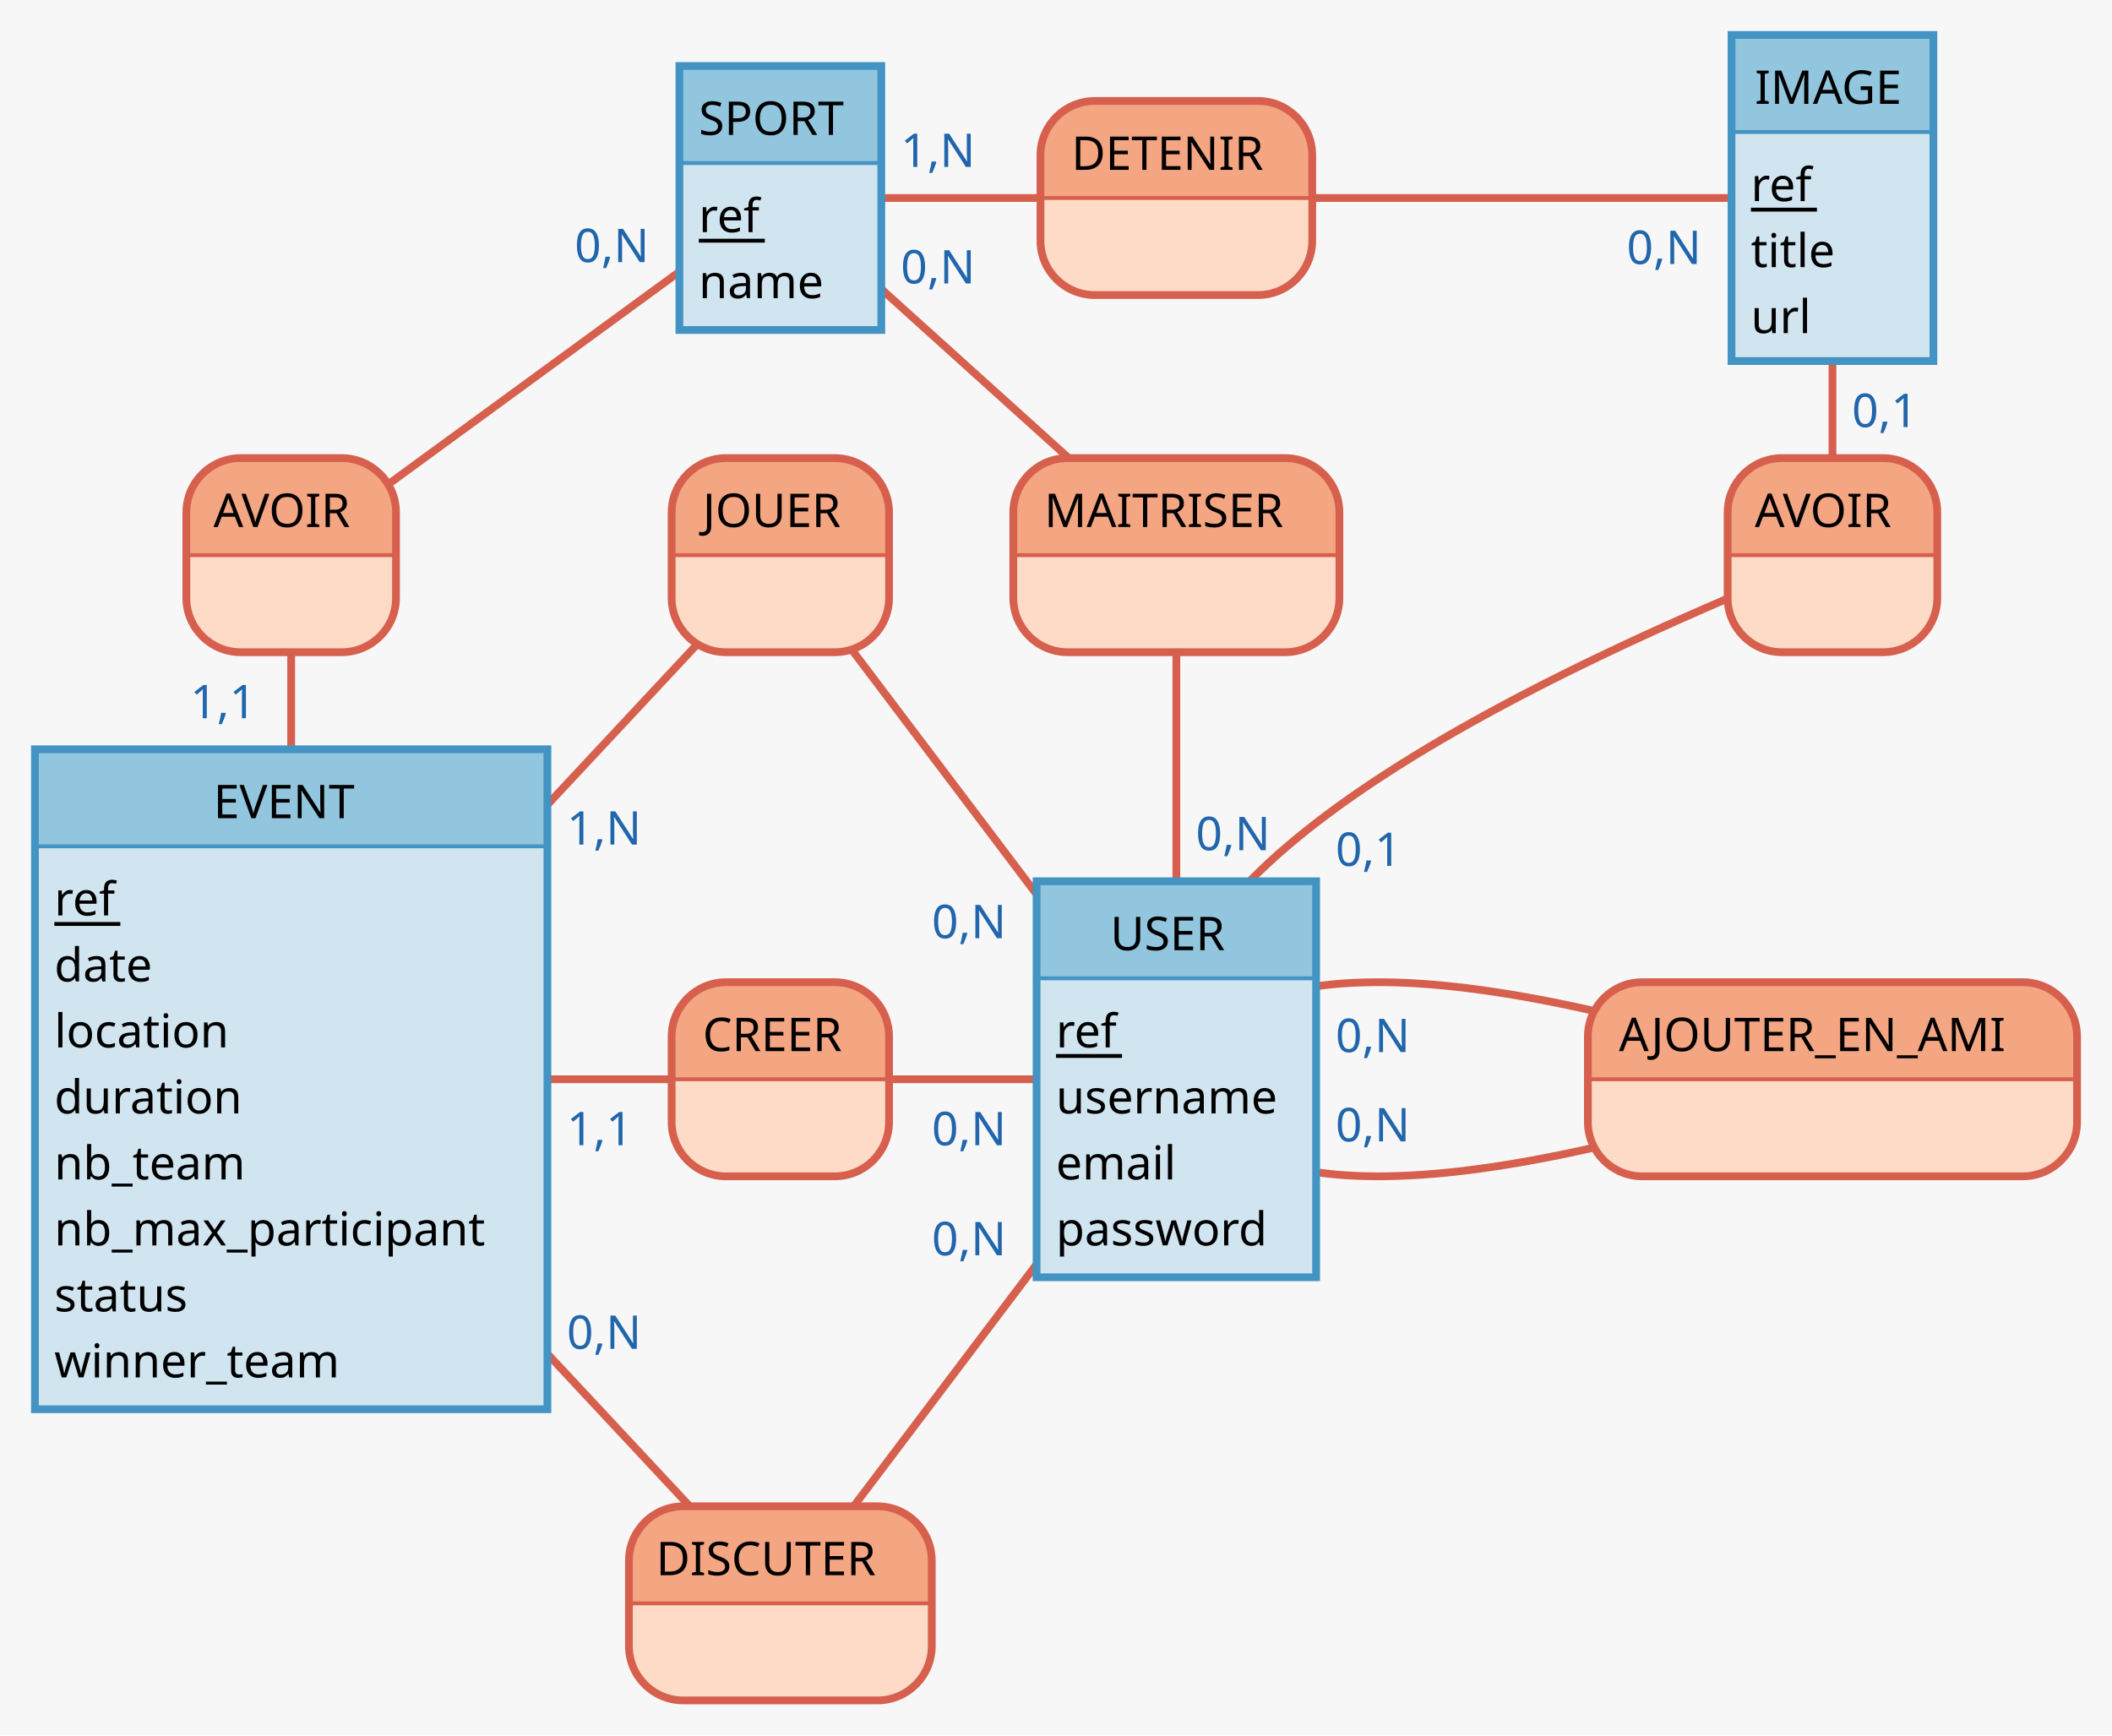
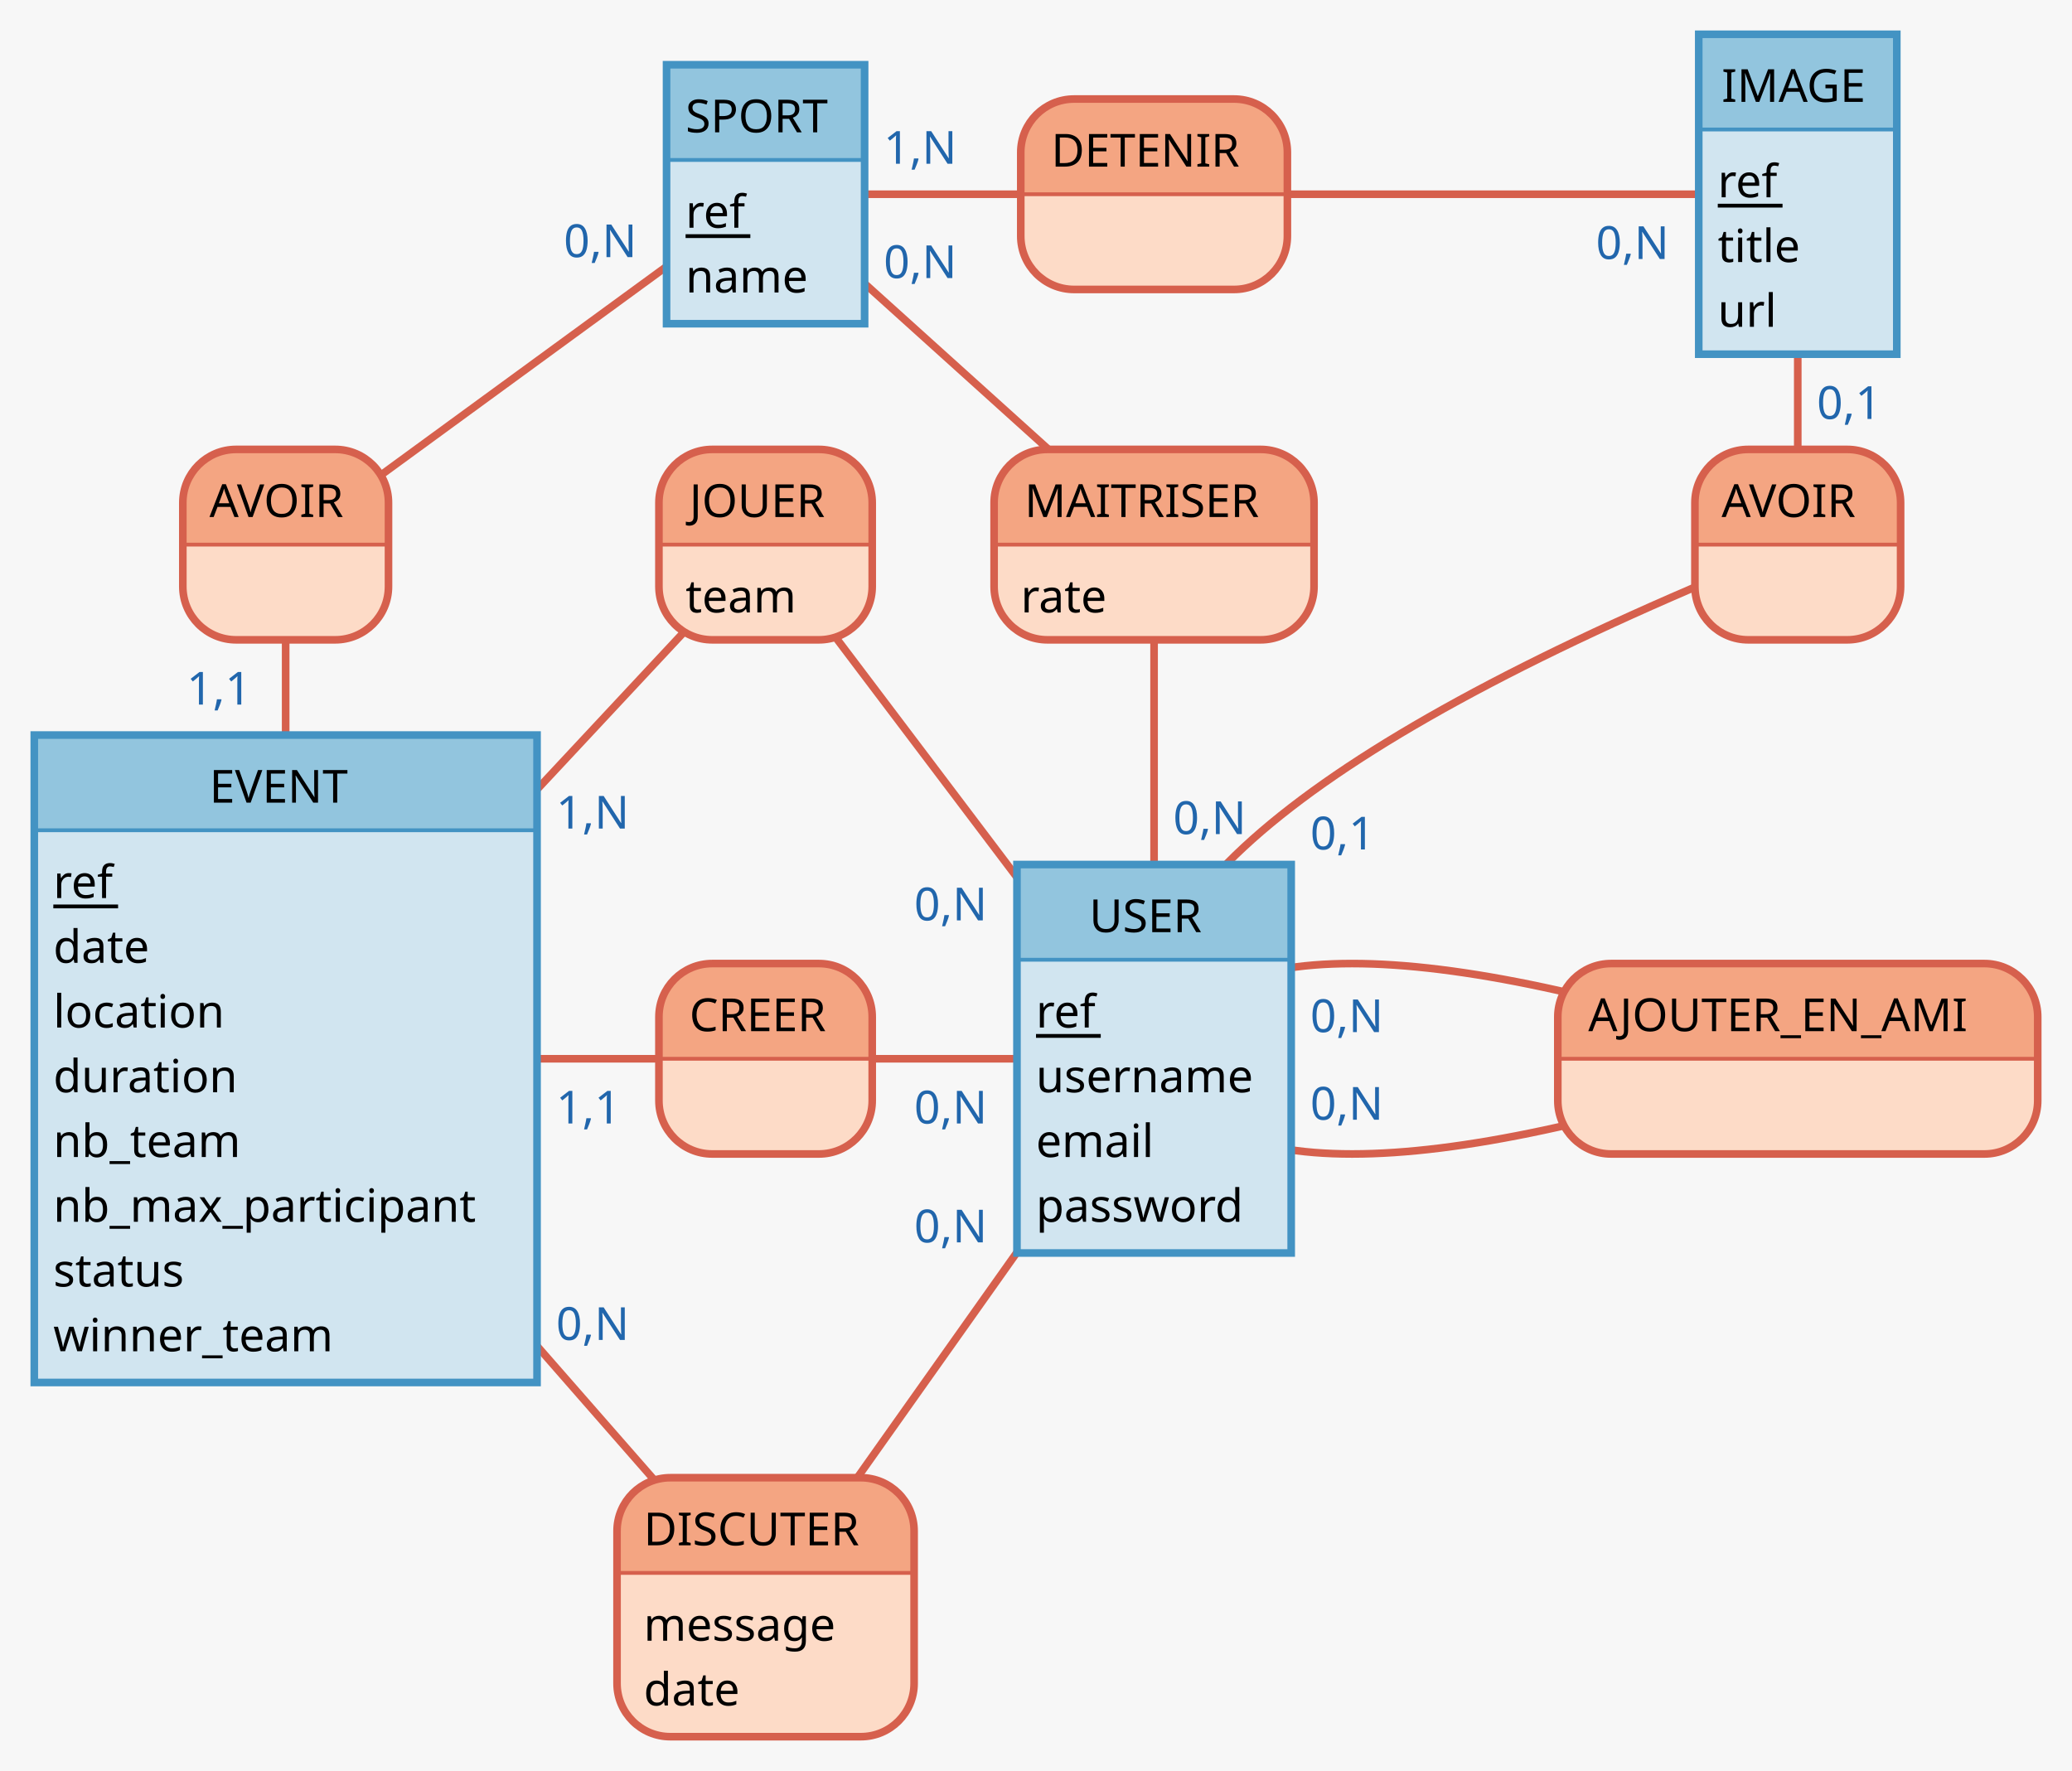
- <svg xmlns="http://www.w3.org/2000/svg" width="544" height="447" viewBox="0 0 544 447">
-   <rect id="frame" x="0" y="0" width="544" height="447" fill="#f7f7f7" stroke="none" stroke-width="0" />
+ <svg xmlns="http://www.w3.org/2000/svg" width="544" height="465" viewBox="0 0 544 465">
+   <rect id="frame" x="0" y="0" width="544" height="465" fill="#f7f7f7" stroke="none" stroke-width="0" />
  <g>
    <line x1="472" y1="51" x2="303" y2="51" stroke="#d6604d" stroke-width="2" />
    <text x="419" y="68" fill="#2166ac" font-family="Verdana" font-size="12">0,N</text>
    <line x1="201" y1="51" x2="303" y2="51" stroke="#d6604d" stroke-width="2" />
    <text x="232" y="43" fill="#2166ac" font-family="Verdana" font-size="12">1,N</text>
    <g>
      <path d="M324 26 a14 14 90 0 1 14 14 V51 h-70 V40 a14 14 90 0 1 14 -14" fill="#f4a582" stroke="#f4a582" stroke-width="0" />
      <path d="M338 51 v11 a14 14 90 0 1 -14 14 H282 a14 14 90 0 1 -14 -14 V51 H70" fill="#fddbc7" stroke="#fddbc7" stroke-width="0" />
      <rect x="268" y="26" width="70" height="50" fill="none" rx="14" stroke="#d6604d" stroke-width="2" />
      <line x1="268" y1="51" x2="338" y2="51" stroke="#d6604d" stroke-width="1" />
      <text x="276" y="43.75" fill="#000" font-family="Verdana" font-size="12">DETENIR</text>
    </g>
  </g>
  <g>
    <line x1="75" y1="278" x2="75" y2="143" stroke="#d6604d" stroke-width="2" />
    <text x="49" y="185" fill="#2166ac" font-family="Verdana" font-size="12">1,1</text>
    <line x1="201" y1="51" x2="75" y2="143" stroke="#d6604d" stroke-width="2" />
    <text x="148" y="67.51" fill="#2166ac" font-family="Verdana" font-size="12">0,N</text>
    <g>
      <path d="M88 118 a14 14 90 0 1 14 14 V143 h-54 V132 a14 14 90 0 1 14 -14" fill="#f4a582" stroke="#f4a582" stroke-width="0" />
      <path d="M102 143 v11 a14 14 90 0 1 -14 14 H62 a14 14 90 0 1 -14 -14 V143 H54" fill="#fddbc7" stroke="#fddbc7" stroke-width="0" />
      <rect x="48" y="118" width="54" height="50" fill="none" rx="14" stroke="#d6604d" stroke-width="2" />
      <line x1="48" y1="143" x2="102" y2="143" stroke="#d6604d" stroke-width="1" />
      <text x="55" y="135.75" fill="#000" font-family="Verdana" font-size="12">AVOIR</text>
    </g>
  </g>
  <g>
    <line x1="75" y1="278" x2="201" y2="143" stroke="#d6604d" stroke-width="2" />
    <text x="146" y="217.56" fill="#2166ac" font-family="Verdana" font-size="12">1,N</text>
    <line x1="303" y1="278" x2="201" y2="143" stroke="#d6604d" stroke-width="2" />
    <text x="240" y="241.66" fill="#2166ac" font-family="Verdana" font-size="12">0,N</text>
    <g>
      <path d="M215 118 a14 14 90 0 1 14 14 V143 h-56 V132 a14 14 90 0 1 14 -14" fill="#f4a582" stroke="#f4a582" stroke-width="0" />
      <path d="M229 143 v11 a14 14 90 0 1 -14 14 H187 a14 14 90 0 1 -14 -14 V143 H56" fill="#fddbc7" stroke="#fddbc7" stroke-width="0" />
      <rect x="173" y="118" width="56" height="50" fill="none" rx="14" stroke="#d6604d" stroke-width="2" />
      <line x1="173" y1="143" x2="229" y2="143" stroke="#d6604d" stroke-width="1" />
      <text x="181" y="135.75" fill="#000" font-family="Verdana" font-size="12">JOUER</text>
+       <text x="180" y="160.8" fill="#000" font-family="Verdana" font-size="12">team</text>
    </g>
  </g>
  <g>
    <line x1="201" y1="51" x2="303" y2="143" stroke="#d6604d" stroke-width="2" />
    <text x="232" y="73.01" fill="#2166ac" font-family="Verdana" font-size="12">0,N</text>
    <line x1="303" y1="278" x2="303" y2="143" stroke="#d6604d" stroke-width="2" />
    <text x="308" y="219" fill="#2166ac" font-family="Verdana" font-size="12">0,N</text>
    <g>
      <path d="M331 118 a14 14 90 0 1 14 14 V143 h-84 V132 a14 14 90 0 1 14 -14" fill="#f4a582" stroke="#f4a582" stroke-width="0" />
      <path d="M345 143 v11 a14 14 90 0 1 -14 14 H275 a14 14 90 0 1 -14 -14 V143 H84" fill="#fddbc7" stroke="#fddbc7" stroke-width="0" />
      <rect x="261" y="118" width="84" height="50" fill="none" rx="14" stroke="#d6604d" stroke-width="2" />
      <line x1="261" y1="143" x2="345" y2="143" stroke="#d6604d" stroke-width="1" />
      <text x="269" y="135.75" fill="#000" font-family="Verdana" font-size="12">MAITRISER</text>
+       <text x="268" y="160.8" fill="#000" font-family="Verdana" font-size="12">rate</text>
    </g>
  </g>
  <g>
    <line x1="472" y1="51" x2="472" y2="143" stroke="#d6604d" stroke-width="2" />
    <text x="477" y="110" fill="#2166ac" font-family="Verdana" font-size="12">0,1</text>
    <path d="M303 278 C291.07 237.77 347.4 192.77 472 143" fill="none" stroke="#d6604d" stroke-width="2" />
    <text x="344" y="223.04" fill="#2166ac" font-family="Verdana" font-size="12">0,1</text>
    <g>
      <path d="M485 118 a14 14 90 0 1 14 14 V143 h-54 V132 a14 14 90 0 1 14 -14" fill="#f4a582" stroke="#f4a582" stroke-width="0" />
      <path d="M499 143 v11 a14 14 90 0 1 -14 14 H459 a14 14 90 0 1 -14 -14 V143 H54" fill="#fddbc7" stroke="#fddbc7" stroke-width="0" />
      <rect x="445" y="118" width="54" height="50" fill="none" rx="14" stroke="#d6604d" stroke-width="2" />
      <line x1="445" y1="143" x2="499" y2="143" stroke="#d6604d" stroke-width="1" />
      <text x="452" y="135.75" fill="#000" font-family="Verdana" font-size="12">AVOIR</text>
    </g>
  </g>
  <g>
    <line x1="75" y1="278" x2="201" y2="278" stroke="#d6604d" stroke-width="2" />
    <text x="146" y="295" fill="#2166ac" font-family="Verdana" font-size="12">1,1</text>
    <line x1="303" y1="278" x2="201" y2="278" stroke="#d6604d" stroke-width="2" />
    <text x="240" y="295" fill="#2166ac" font-family="Verdana" font-size="12">0,N</text>
    <g>
      <path d="M215 253 a14 14 90 0 1 14 14 V278 h-56 V267 a14 14 90 0 1 14 -14" fill="#f4a582" stroke="#f4a582" stroke-width="0" />
      <path d="M229 278 v11 a14 14 90 0 1 -14 14 H187 a14 14 90 0 1 -14 -14 V278 H56" fill="#fddbc7" stroke="#fddbc7" stroke-width="0" />
      <rect x="173" y="253" width="56" height="50" fill="none" rx="14" stroke="#d6604d" stroke-width="2" />
      <line x1="173" y1="278" x2="229" y2="278" stroke="#d6604d" stroke-width="1" />
      <text x="181" y="270.75" fill="#000" font-family="Verdana" font-size="12">CREER</text>
    </g>
  </g>
  <g>
    <path d="M303 278 C316 244.67 372.33 244.67 472 278" fill="none" stroke="#d6604d" stroke-width="2" />
    <text x="344" y="271" fill="#2166ac" font-family="Verdana" font-size="12">0,N</text>
    <path d="M303 278 C316 311.33 372.33 311.33 472 278" fill="none" stroke="#d6604d" stroke-width="2" />
    <text x="344" y="294" fill="#2166ac" font-family="Verdana" font-size="12">0,N</text>
    <g>
      <path d="M521 253 a14 14 90 0 1 14 14 V278 h-126 V267 a14 14 90 0 1 14 -14" fill="#f4a582" stroke="#f4a582" stroke-width="0" />
      <path d="M535 278 v11 a14 14 90 0 1 -14 14 H423 a14 14 90 0 1 -14 -14 V278 H126" fill="#fddbc7" stroke="#fddbc7" stroke-width="0" />
      <rect x="409" y="253" width="126" height="50" fill="none" rx="14" stroke="#d6604d" stroke-width="2" />
      <line x1="409" y1="278" x2="535" y2="278" stroke="#d6604d" stroke-width="1" />
      <text x="417" y="270.75" fill="#000" font-family="Verdana" font-size="12">AJOUTER_EN_AMI</text>
    </g>
  </g>
  <g>
-     <line x1="75" y1="278" x2="201" y2="413" stroke="#d6604d" stroke-width="2" />
-     <text x="146" y="347.44" fill="#2166ac" font-family="Verdana" font-size="12">0,N</text>
-     <line x1="303" y1="278" x2="201" y2="413" stroke="#d6604d" stroke-width="2" />
-     <text x="240" y="323.34" fill="#2166ac" font-family="Verdana" font-size="12">0,N</text>
+     <line x1="75" y1="278" x2="201" y2="422" stroke="#d6604d" stroke-width="2" />
+     <text x="146" y="351.83" fill="#2166ac" font-family="Verdana" font-size="12">0,N</text>
+     <line x1="303" y1="278" x2="201" y2="422" stroke="#d6604d" stroke-width="2" />
+     <text x="240" y="326.21" fill="#2166ac" font-family="Verdana" font-size="12">0,N</text>
    <g>
      <path d="M226 388 a14 14 90 0 1 14 14 V413 h-78 V402 a14 14 90 0 1 14 -14" fill="#f4a582" stroke="#f4a582" stroke-width="0" />
-       <path d="M240 413 v11 a14 14 90 0 1 -14 14 H176 a14 14 90 0 1 -14 -14 V413 H78" fill="#fddbc7" stroke="#fddbc7" stroke-width="0" />
-       <rect x="162" y="388" width="78" height="50" fill="none" rx="14" stroke="#d6604d" stroke-width="2" />
+       <path d="M240 413 v29 a14 14 90 0 1 -14 14 H176 a14 14 90 0 1 -14 -14 V413 H78" fill="#fddbc7" stroke="#fddbc7" stroke-width="0" />
+       <rect x="162" y="388" width="78" height="68" fill="none" rx="14" stroke="#d6604d" stroke-width="2" />
      <line x1="162" y1="413" x2="240" y2="413" stroke="#d6604d" stroke-width="1" />
      <text x="169" y="405.75" fill="#000" font-family="Verdana" font-size="12">DISCUTER</text>
+       <text x="169" y="430.8" fill="#000" font-family="Verdana" font-size="12">message</text>
+       <text x="169" y="447.8" fill="#000" font-family="Verdana" font-size="12">date</text>
    </g>
  </g>
  <g>
    <g>
      <rect x="175" y="17" width="52" height="25" fill="#92c5de" stroke="#92c5de" stroke-width="0" opacity="1" />
      <rect x="175" y="42" width="52" height="43" fill="#d1e5f0" stroke="#d1e5f0" stroke-width="0" opacity="1" />
      <rect x="175" y="17" width="52" height="68" fill="none" stroke="#4393c3" stroke-width="2" opacity="1" />
      <line x1="175" y1="42" x2="227" y2="42" stroke="#4393c3" stroke-width="1" />
    </g>
    <text x="180" y="34.75" fill="#000" font-family="Verdana" font-size="12">SPORT</text>
    <text x="180" y="59.8" fill="#000" font-family="Verdana" font-size="12">ref</text>
    <line x1="180" y1="62" x2="197" y2="62" stroke="#000" stroke-width="1" />
    <text x="180" y="76.8" fill="#000" font-family="Verdana" font-size="12">name</text>
  </g>
  <g>
    <g>
      <rect x="446" y="9" width="52" height="25" fill="#92c5de" stroke="#92c5de" stroke-width="0" opacity="1" />
      <rect x="446" y="34" width="52" height="59" fill="#d1e5f0" stroke="#d1e5f0" stroke-width="0" opacity="1" />
      <rect x="446" y="9" width="52" height="84" fill="none" stroke="#4393c3" stroke-width="2" opacity="1" />
      <line x1="446" y1="34" x2="498" y2="34" stroke="#4393c3" stroke-width="1" />
    </g>
    <text x="452" y="26.75" fill="#000" font-family="Verdana" font-size="12">IMAGE</text>
    <text x="451" y="51.8" fill="#000" font-family="Verdana" font-size="12">ref</text>
    <line x1="451" y1="54" x2="468" y2="54" stroke="#000" stroke-width="1" />
    <text x="451" y="68.8" fill="#000" font-family="Verdana" font-size="12">title</text>
    <text x="451" y="85.8" fill="#000" font-family="Verdana" font-size="12">url</text>
  </g>
  <g>
    <g>
      <rect x="9" y="193" width="132" height="25" fill="#92c5de" stroke="#92c5de" stroke-width="0" opacity="1" />
      <rect x="9" y="218" width="132" height="145" fill="#d1e5f0" stroke="#d1e5f0" stroke-width="0" opacity="1" />
      <rect x="9" y="193" width="132" height="170" fill="none" stroke="#4393c3" stroke-width="2" opacity="1" />
      <line x1="9" y1="218" x2="141" y2="218" stroke="#4393c3" stroke-width="1" />
    </g>
    <text x="55" y="210.75" fill="#000" font-family="Verdana" font-size="12">EVENT</text>
    <text x="14" y="235.8" fill="#000" font-family="Verdana" font-size="12">ref</text>
    <line x1="14" y1="238" x2="31" y2="238" stroke="#000" stroke-width="1" />
    <text x="14" y="252.8" fill="#000" font-family="Verdana" font-size="12">date</text>
    <text x="14" y="269.8" fill="#000" font-family="Verdana" font-size="12">location</text>
    <text x="14" y="286.8" fill="#000" font-family="Verdana" font-size="12">duration</text>
    <text x="14" y="303.8" fill="#000" font-family="Verdana" font-size="12">nb_team</text>
    <text x="14" y="320.8" fill="#000" font-family="Verdana" font-size="12">nb_max_participant</text>
    <text x="14" y="337.8" fill="#000" font-family="Verdana" font-size="12">status</text>
    <text x="14" y="354.8" fill="#000" font-family="Verdana" font-size="12">winner_team</text>
  </g>
  <g>
    <g>
      <rect x="267" y="227" width="72" height="25" fill="#92c5de" stroke="#92c5de" stroke-width="0" opacity="1" />
      <rect x="267" y="252" width="72" height="77" fill="#d1e5f0" stroke="#d1e5f0" stroke-width="0" opacity="1" />
      <rect x="267" y="227" width="72" height="102" fill="none" stroke="#4393c3" stroke-width="2" opacity="1" />
      <line x1="267" y1="252" x2="339" y2="252" stroke="#4393c3" stroke-width="1" />
    </g>
    <text x="286" y="244.75" fill="#000" font-family="Verdana" font-size="12">USER</text>
    <text x="272" y="269.8" fill="#000" font-family="Verdana" font-size="12">ref</text>
    <line x1="272" y1="272" x2="289" y2="272" stroke="#000" stroke-width="1" />
    <text x="272" y="286.8" fill="#000" font-family="Verdana" font-size="12">username</text>
    <text x="272" y="303.8" fill="#000" font-family="Verdana" font-size="12">email</text>
    <text x="272" y="320.8" fill="#000" font-family="Verdana" font-size="12">password</text>
  </g>
</svg>
